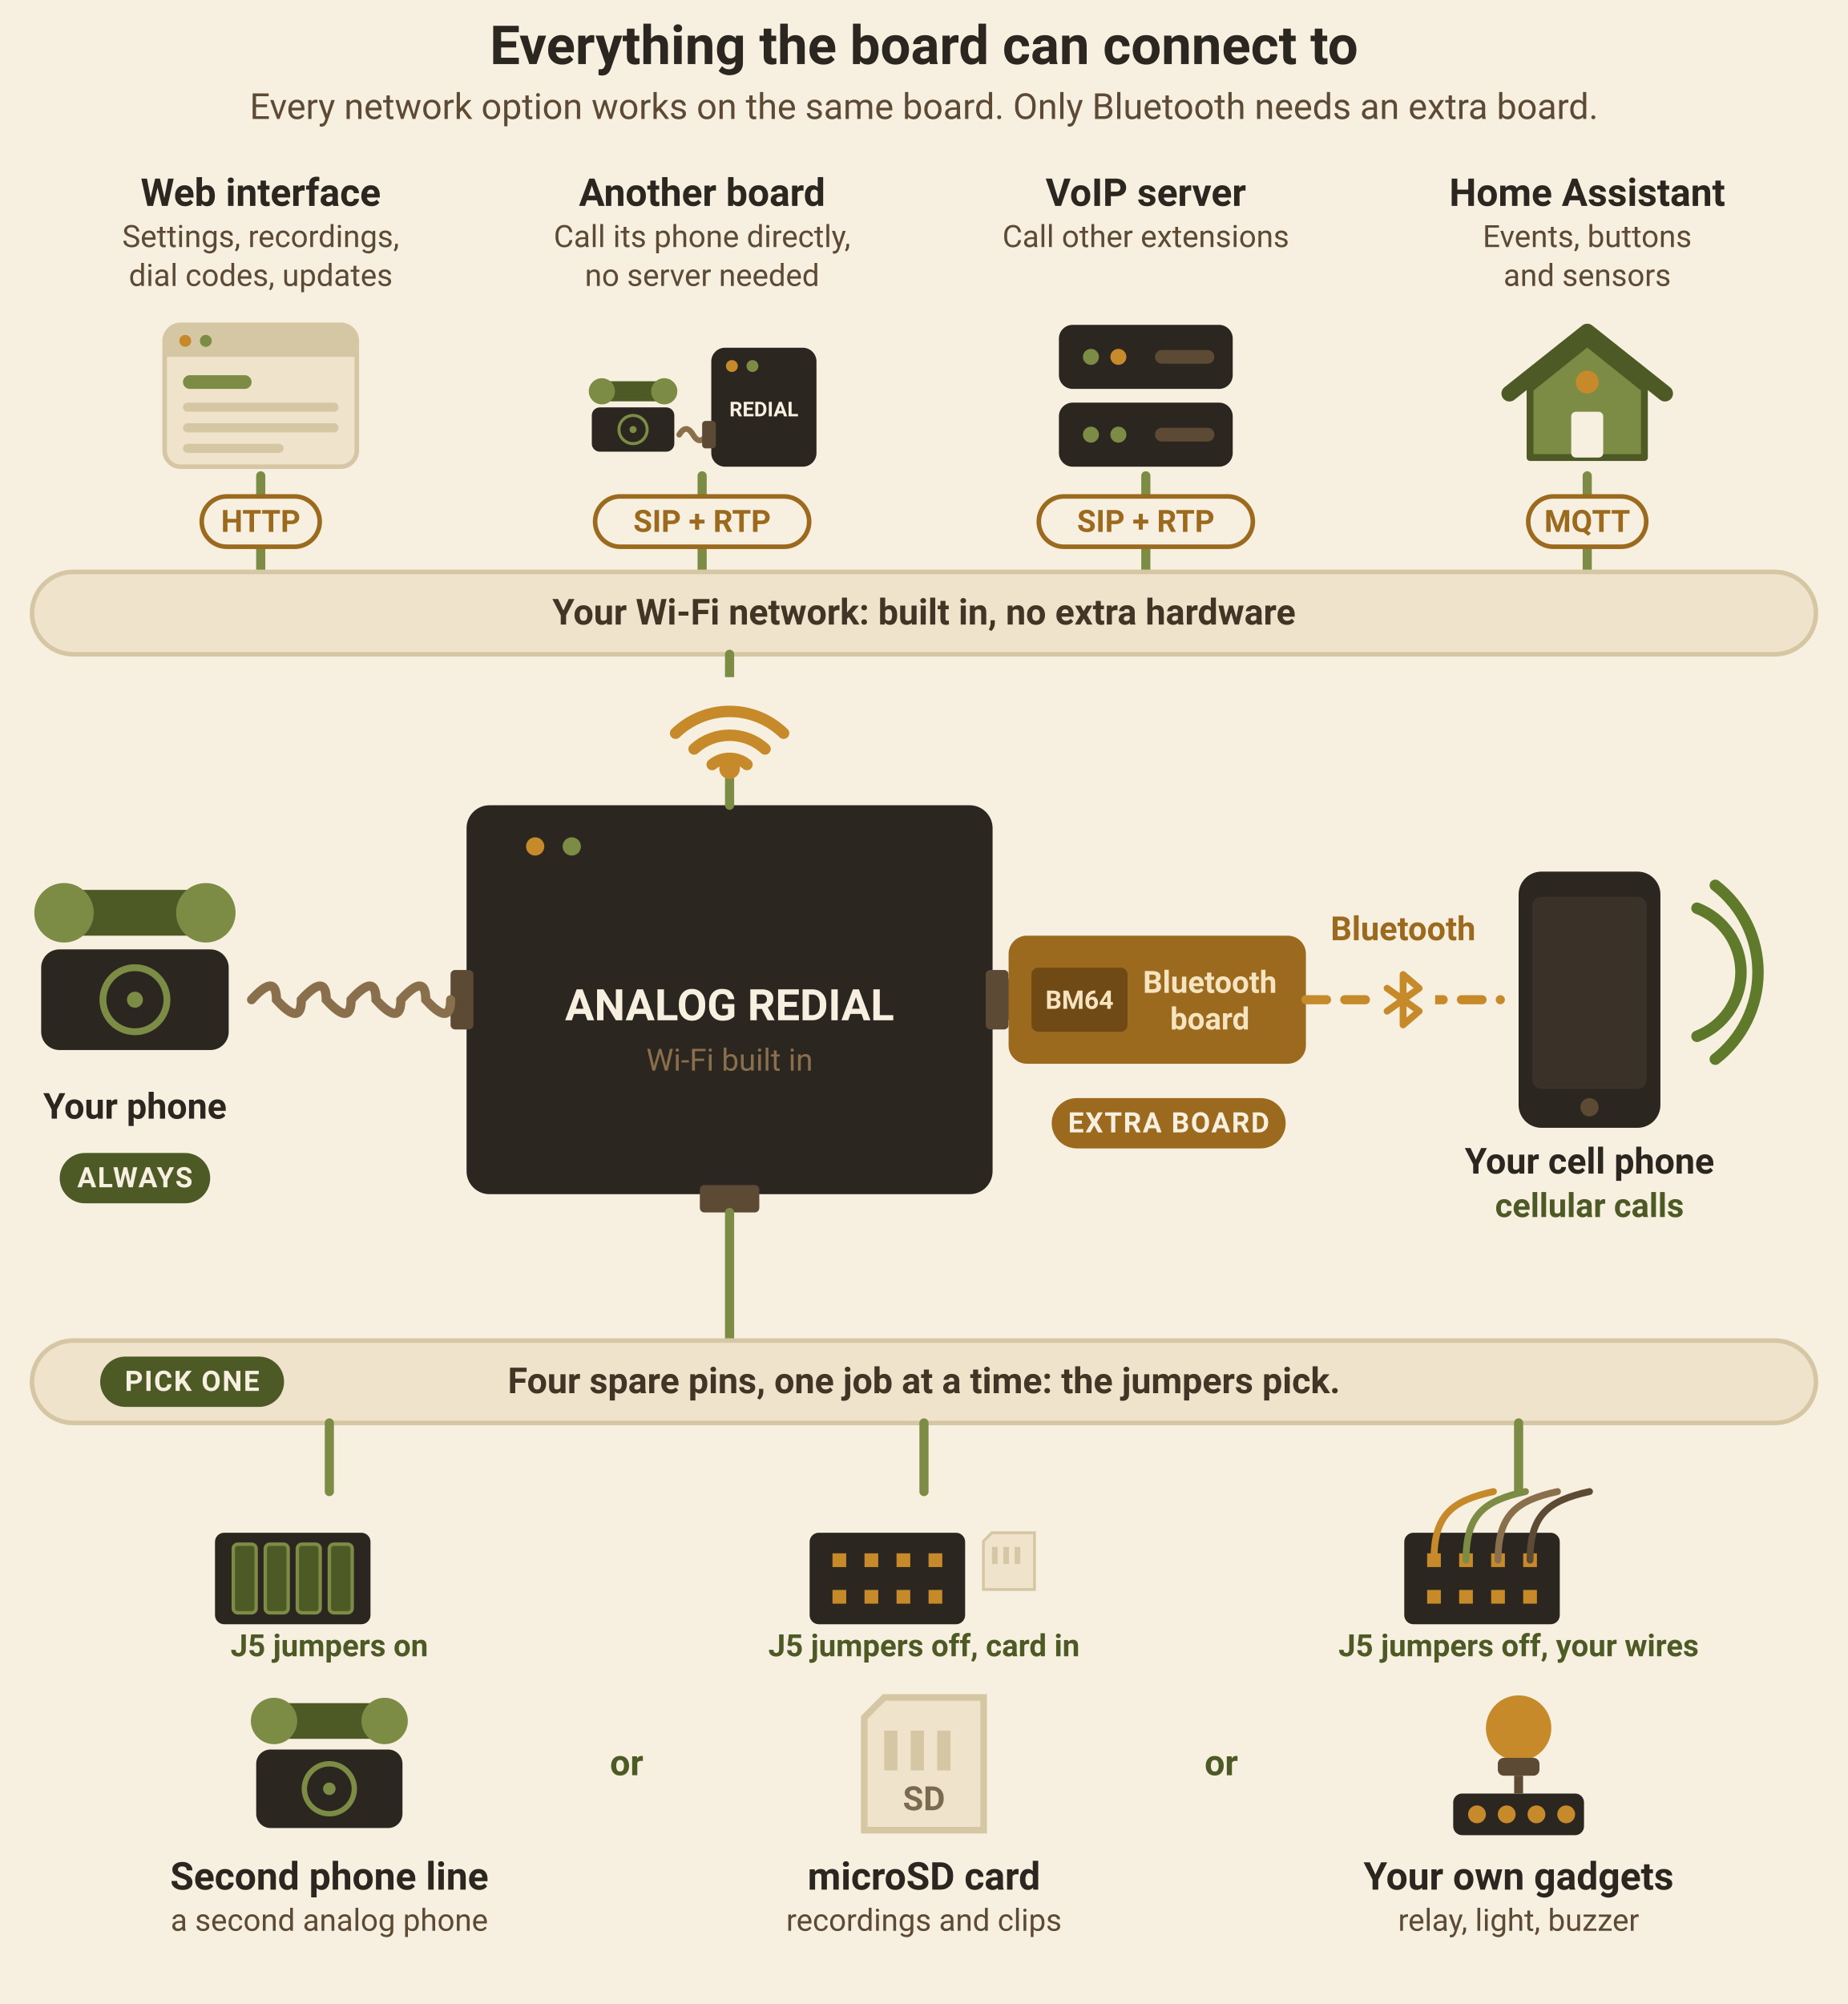
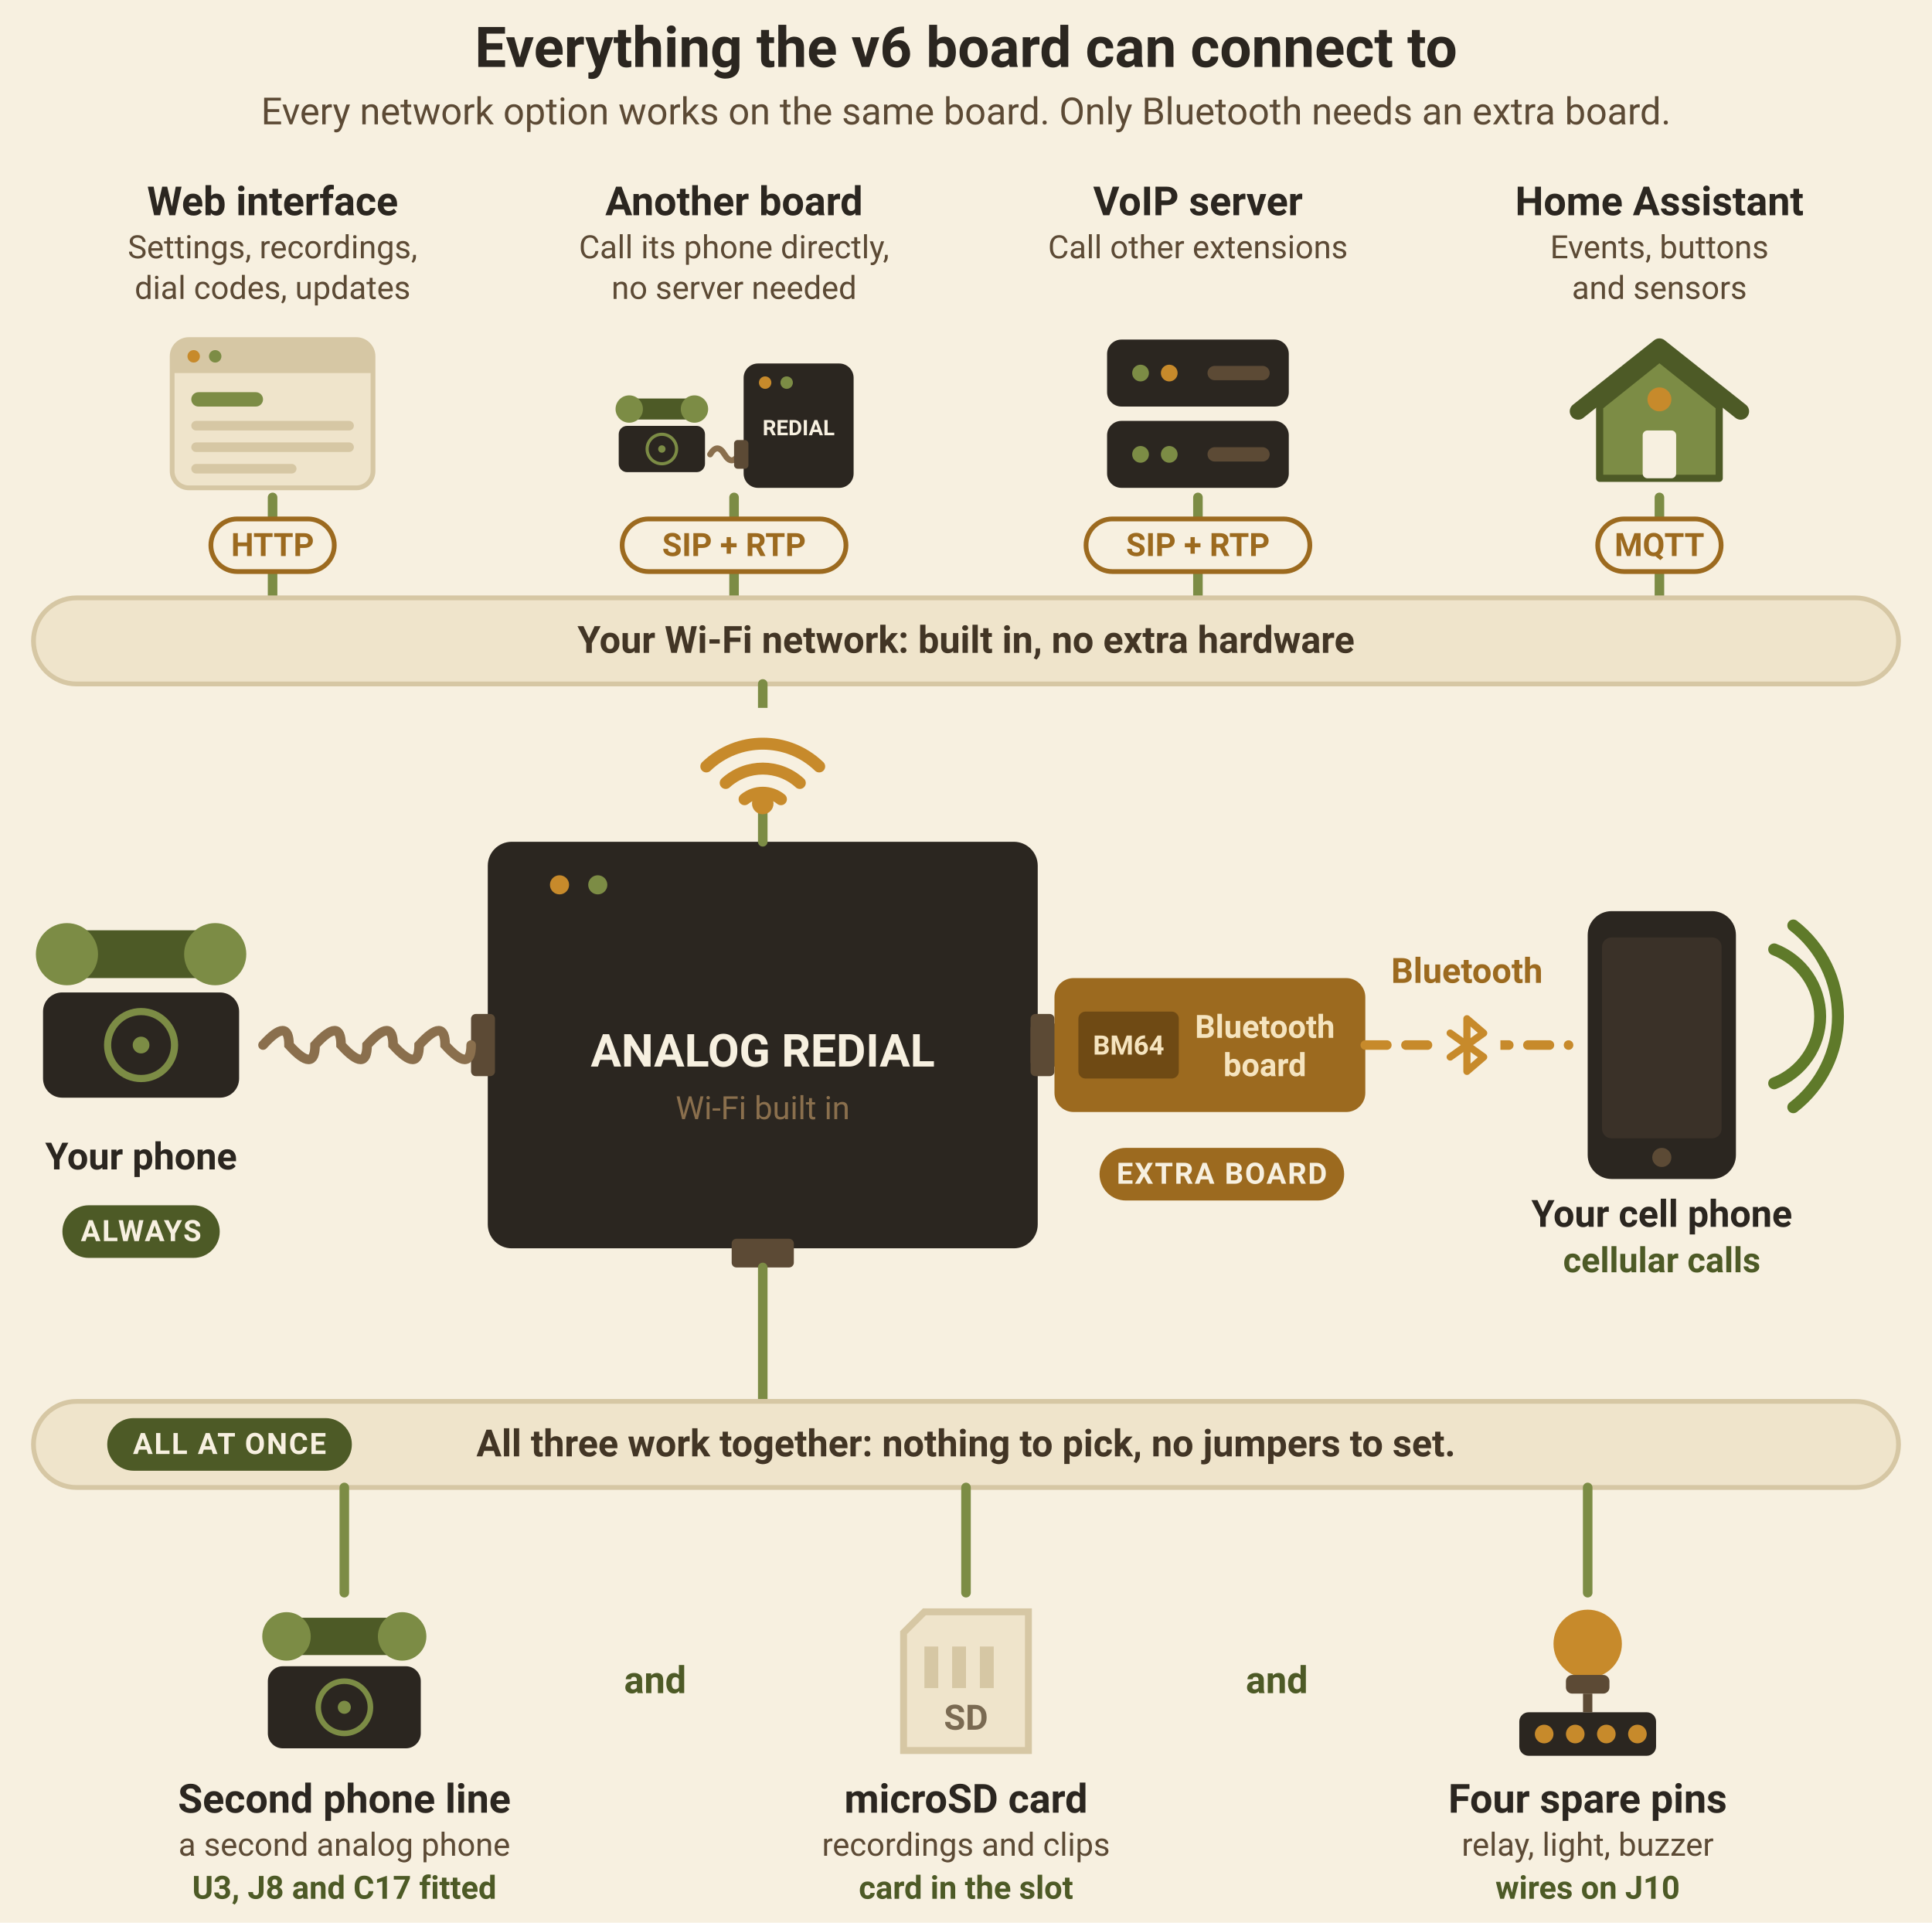
- <svg xmlns="http://www.w3.org/2000/svg" viewBox="0 0 808 876" width="808" height="876" role="img" aria-label="Everything the Analog Redial board can connect to: one phone always, then a second line or a microSD card or your own gadgets on four spare pins, chosen with the J5 jumpers; Wi-Fi to the web interface, other Analog Redial boards, a VoIP server and Home Assistant; and Bluetooth through an extra adapter board">
-   <rect id="background" width="808" height="876" fill="#f7f0e0" />
+ <svg xmlns="http://www.w3.org/2000/svg" viewBox="0 0 808 804" width="808" height="804" role="img" aria-label="Everything the Analog Redial v6 board can connect to: one phone always, then a second phone line, a microSD card and four spare pins on J10, all at once with nothing to select; Wi-Fi to the web interface, other Analog Redial boards, a VoIP server and Home Assistant; and Bluetooth through an extra adapter board">
+   <rect id="background" width="808" height="804" fill="#f7f0e0" />
  <g font-family="system-ui, -apple-system, Segoe UI, Roboto, sans-serif">
    <g id="diagram" transform="translate(14,4) scale(1)">
      <g id="title">
-         <text x="390" y="24" text-anchor="middle" font-size="23.52" font-weight="700" fill="#2b2620">Everything the board can connect to</text>
+         <text x="390" y="24" text-anchor="middle" font-size="23.52" font-weight="700" fill="#2b2620">Everything the v6 board can connect to</text>
      </g>
      <g id="subtitle">
        <text x="390" y="48" text-anchor="middle" font-size="15.68" font-weight="400" fill="#5c4a35">Every network option works on the same board. Only Bluetooth needs an extra board.</text>
      </g>
      <g id="label-web">
        <text x="100" y="86" text-anchor="middle" font-size="16.8" font-weight="600" fill="#2b2620">Web interface</text>
      </g>
      <g id="desc-web-1">
        <text x="100" y="104" text-anchor="middle" font-size="13.44" font-weight="400" fill="#5c4a35">Settings, recordings,</text>
      </g>
      <g id="desc-web-2">
        <text x="100" y="121" text-anchor="middle" font-size="13.44" font-weight="400" fill="#5c4a35">dial codes, updates</text>
      </g>
      <g id="service-web" transform="translate(58,138)">
        <rect x="0" y="0" width="84" height="62" rx="7" fill="#efe4cb" stroke="#d6c7a4" stroke-width="2" />
        <path d="M 0 14 H 84 V 7 a 7 7 0 0 0 -7 -7 H 7 a 7 7 0 0 0 -7 7 Z" fill="#d6c7a4" />
        <circle cx="9" cy="7" r="2.6" fill="#c78a2b" />
        <circle cx="18" cy="7" r="2.6" fill="#7c8c45" />
        <rect x="8" y="22" width="30" height="6" rx="3" fill="#7c8c45" />
        <rect x="8" y="34" width="68" height="4" rx="2" fill="#d6c7a4" />
        <rect x="8" y="43" width="68" height="4" rx="2" fill="#d6c7a4" />
        <rect x="8" y="52" width="44" height="4" rx="2" fill="#d6c7a4" />
      </g>
      <g id="link-web">
        <line x1="100" y1="204" x2="100" y2="246" stroke="#7c8c45" stroke-width="4" stroke-linecap="round" />
      </g>
      <g id="protocol-web">
        <rect x="74.2" y="213" width="51.6" height="22" rx="11" fill="#f7f0e0" stroke="#9c6a1f" stroke-width="2" />
        <text x="100" y="228.5" text-anchor="middle" font-size="13.44" font-weight="600" fill="#9c6a1f">HTTP</text>
      </g>
      <g id="label-board-2">
        <text x="293" y="86" text-anchor="middle" font-size="16.8" font-weight="600" fill="#2b2620">Another board</text>
      </g>
      <g id="desc-board-2-1">
        <text x="293" y="104" text-anchor="middle" font-size="13.44" font-weight="400" fill="#5c4a35">Call its phone directly,</text>
      </g>
      <g id="desc-board-2-2">
        <text x="293" y="121" text-anchor="middle" font-size="13.44" font-weight="400" fill="#5c4a35">no server needed</text>
      </g>
      <g id="service-board-2" transform="translate(243,138)">
        <g id="other-phone" transform="translate(0,22) scale(0.44)">
          <line x1="14" y1="16" x2="76" y2="16" stroke="#4d5a26" stroke-width="20" stroke-linecap="round" />
          <circle cx="14" cy="16" r="13" fill="#7c8c45" />
          <circle cx="76" cy="16" r="13" fill="#7c8c45" />
          <rect x="4" y="32" width="82" height="44" rx="8" fill="#2b2620" />
          <circle cx="45" cy="54" r="14" fill="none" stroke="#7c8c45" stroke-width="3" />
          <circle cx="45" cy="54" r="3.5" fill="#7c8c45" />
        </g>
        <path d="M 40 48 q 3 -5 6 0 q 3 5 6 0" fill="none" stroke="#8a6f4d" stroke-width="2.5" stroke-linecap="round" />
        <g id="other-board">
          <rect x="54" y="10" width="46" height="52" rx="6" fill="#2b2620" />
          <rect x="50" y="42" width="6" height="12" rx="1.5" fill="#5c4a35" />
          <circle cx="63" cy="18" r="2.6" fill="#c78a2b" />
          <circle cx="72" cy="18" r="2.6" fill="#7c8c45" />
          <text x="77" y="40" text-anchor="middle" font-size="8.96" font-weight="700" fill="#f7f0e0">REDIAL</text>
        </g>
      </g>
      <g id="link-board-2">
        <line x1="293" y1="204" x2="293" y2="246" stroke="#7c8c45" stroke-width="4" stroke-linecap="round" />
      </g>
      <g id="protocol-board-2">
        <rect x="246.2" y="213" width="93.6" height="22" rx="11" fill="#f7f0e0" stroke="#9c6a1f" stroke-width="2" />
        <text x="293" y="228.5" text-anchor="middle" font-size="13.44" font-weight="600" fill="#9c6a1f">SIP + RTP</text>
      </g>
      <g id="label-voip">
        <text x="487" y="86" text-anchor="middle" font-size="16.8" font-weight="600" fill="#2b2620">VoIP server</text>
      </g>
      <g id="desc-voip-1">
        <text x="487" y="104" text-anchor="middle" font-size="13.44" font-weight="400" fill="#5c4a35">Call other extensions</text>
      </g>
      <g id="service-voip" transform="translate(449,138)">
        <rect x="0" y="0" width="76" height="28" rx="6" fill="#2b2620" />
        <rect x="0" y="34" width="76" height="28" rx="6" fill="#2b2620" />
        <circle cx="14" cy="14" r="3.5" fill="#7c8c45" />
        <circle cx="26" cy="14" r="3.5" fill="#c78a2b" />
        <rect x="42" y="11" width="26" height="6" rx="3" fill="#5c4a35" />
        <circle cx="14" cy="48" r="3.5" fill="#7c8c45" />
        <circle cx="26" cy="48" r="3.5" fill="#7c8c45" />
        <rect x="42" y="45" width="26" height="6" rx="3" fill="#5c4a35" />
      </g>
      <g id="link-voip">
        <line x1="487" y1="204" x2="487" y2="246" stroke="#7c8c45" stroke-width="4" stroke-linecap="round" />
      </g>
      <g id="protocol-voip">
        <rect x="440.2" y="213" width="93.6" height="22" rx="11" fill="#f7f0e0" stroke="#9c6a1f" stroke-width="2" />
        <text x="487" y="228.5" text-anchor="middle" font-size="13.44" font-weight="600" fill="#9c6a1f">SIP + RTP</text>
      </g>
      <g id="label-home">
        <text x="680" y="86" text-anchor="middle" font-size="16.8" font-weight="600" fill="#2b2620">Home Assistant</text>
      </g>
      <g id="desc-home-1">
        <text x="680" y="104" text-anchor="middle" font-size="13.44" font-weight="400" fill="#5c4a35">Events, buttons</text>
      </g>
      <g id="desc-home-2">
        <text x="680" y="121" text-anchor="middle" font-size="13.44" font-weight="400" fill="#5c4a35">and sensors</text>
      </g>
      <g id="service-home" transform="translate(642,138)">
        <path d="M 4 30 L 38 3 L 72 30" fill="none" stroke="#4d5a26" stroke-width="7" stroke-linecap="round" stroke-linejoin="round" />
        <path d="M 13 28 V 58 H 63 V 28 L 38 8 Z" fill="#7c8c45" stroke="#4d5a26" stroke-width="3" stroke-linejoin="round" />
        <rect x="31" y="38" width="14" height="20" rx="2" fill="#f7f0e0" />
        <circle cx="38" cy="25" r="5" fill="#c78a2b" />
      </g>
      <g id="link-home">
        <line x1="680" y1="204" x2="680" y2="246" stroke="#7c8c45" stroke-width="4" stroke-linecap="round" />
      </g>
      <g id="protocol-home">
        <rect x="654.2" y="213" width="51.6" height="22" rx="11" fill="#f7f0e0" stroke="#9c6a1f" stroke-width="2" />
        <text x="680" y="228.5" text-anchor="middle" font-size="13.44" font-weight="600" fill="#9c6a1f">MQTT</text>
      </g>
      <g id="wifi-network">
        <rect x="0" y="246" width="780" height="36" rx="18" fill="#efe4cb" stroke="#d6c7a4" stroke-width="2" />
        <text x="390.0" y="269" text-anchor="middle" font-size="15.68" font-weight="600" fill="#423525">Your Wi-Fi network: built in, no extra hardware</text>
      </g>
      <g id="board" transform="translate(190,348)">
        <rect id="pcb" x="0" y="0" width="230" height="170" rx="10" fill="#2b2620" />
        <rect id="jack-line-1" x="-7" y="72" width="10" height="26" rx="2" fill="#5c4a35" />
        <rect id="options-connector" x="227" y="72" width="10" height="26" rx="2" fill="#5c4a35" />
        <rect id="adapter-header" x="102" y="166" width="26" height="12" rx="2" fill="#5c4a35" />
        <circle id="led-1" cx="30" cy="18" r="4" fill="#c78a2b" />
        <circle id="led-2" cx="46" cy="18" r="4" fill="#7c8c45" />
        <text x="115" y="94" text-anchor="middle" font-size="19.04" font-weight="600" fill="#f7f0e0">ANALOG REDIAL</text>
        <text x="115" y="116" text-anchor="middle" font-size="13.44" fill="#8a6f4d">Wi-Fi built in</text>
      </g>
      <g id="link-wifi">
        <line x1="305" y1="282" x2="305" y2="348" stroke="#7c8c45" stroke-width="4" stroke-linecap="round" />
      </g>
      <g id="wifi" transform="translate(275,294)">
        <rect x="-6" y="-2" width="72" height="44" rx="8" fill="#f7f0e0" />
        <path d="M 6.4 22.5 A 34 34 0 0 1 53.6 22.5" fill="none" stroke="#c78a2b" stroke-width="5" stroke-linecap="round" />
        <path d="M 14.5 29.4 A 23 23 0 0 1 45.5 29.4" fill="none" stroke="#c78a2b" stroke-width="5" stroke-linecap="round" />
        <path d="M 22.4 36.2 A 12 12 0 0 1 37.6 36.2" fill="none" stroke="#c78a2b" stroke-width="5" stroke-linecap="round" />
        <circle cx="30" cy="40" r="4.5" fill="#c78a2b" transform="translate(0,-2)" />
      </g>
      <g id="phone-line-1" transform="translate(0,379)">
        <g id="handset">
          <line x1="14" y1="16" x2="76" y2="16" stroke="#4d5a26" stroke-width="20" stroke-linecap="round" />
          <circle cx="14" cy="16" r="13" fill="#7c8c45" />
          <circle cx="76" cy="16" r="13" fill="#7c8c45" />
        </g>
        <g id="body">
          <rect x="4" y="32" width="82" height="44" rx="8" fill="#2b2620" />
          <circle cx="45" cy="54" r="14" fill="none" stroke="#7c8c45" stroke-width="3" />
          <circle cx="45" cy="54" r="3.5" fill="#7c8c45" />
        </g>
      </g>
      <g id="cord-line-1" transform="translate(96,433)">
        <path d="M 0 0 q 10.88 -12 10.88 0 q 10.88 12 10.88 0 q 10.88 -12 10.88 0 q 10.88 12 10.88 0 q 10.88 -12 10.88 0 q 10.88 12 10.88 0 q 10.88 -12 10.88 0 q 10.88 12 10.88 0" fill="none" stroke="#8a6f4d" stroke-width="4" stroke-linecap="round" />
      </g>
      <g id="label-line-1">
        <text x="45" y="485" text-anchor="middle" font-size="15.68" font-weight="600" fill="#2b2620">Your phone</text>
      </g>
      <g id="tag-always">
        <rect x="12.1" y="500" width="65.8" height="22" rx="11" fill="#4d5a26" />
        <text x="45" y="515" text-anchor="middle" font-size="12.32" font-weight="700" letter-spacing="0.6" fill="#f7f0e0">ALWAYS</text>
      </g>
      <g id="bluetooth-adapter" transform="translate(417,405)">
        <rect id="plug" x="0" y="19" width="14" height="18" rx="2" fill="#5c4a35" />
        <rect id="pcb" x="10" y="0" width="130" height="56" rx="8" fill="#9c6a1f" />
        <rect id="chip" x="20" y="14" width="42" height="28" rx="3" fill="#6f4a14" />
        <text x="41" y="32" text-anchor="middle" font-size="11.2" font-weight="600" fill="#f5e4bf">BM64</text>
        <text x="98" y="25" text-anchor="middle" font-size="13.44" font-weight="600" fill="#f5e4bf">Bluetooth</text>
        <text x="98" y="41" text-anchor="middle" font-size="13.44" font-weight="600" fill="#f5e4bf">board</text>
      </g>
      <g id="tag-extra-board">
        <rect x="445.85" y="476" width="102.3" height="22" rx="11" fill="#9c6a1f" />
        <text x="497" y="491" text-anchor="middle" font-size="12.32" font-weight="700" letter-spacing="0.6" fill="#f7f0e0">EXTRA BOARD</text>
      </g>
      <g id="link-bluetooth">
        <line x1="557" y1="433" x2="642" y2="433" stroke="#c78a2b" stroke-width="4" stroke-linecap="round" stroke-dasharray="9 8" />
      </g>
      <g id="bluetooth-symbol" transform="translate(591.5,421)">
        <rect x="-6" y="-4" width="28" height="32" rx="6" fill="#f7f0e0" />
        <path d="M 1 7 L 15 17 L 8 23 L 8 1 L 15 7 L 1 17" fill="none" stroke="#c78a2b" stroke-width="3" stroke-linecap="round" stroke-linejoin="round" />
      </g>
      <g id="label-bluetooth">
        <text x="599.5" y="407" text-anchor="middle" font-size="14.56" font-weight="600" fill="#9c6a1f">Bluetooth</text>
      </g>
      <g id="cell-phone" transform="translate(650,377)">
        <rect x="0" y="0" width="62" height="112" rx="10" fill="#2b2620" />
        <rect x="6" y="11" width="50" height="84" rx="4" fill="#3a3128" />
        <circle cx="31" cy="103" r="4" fill="#5c4a35" />
      </g>
      <g id="cellular" transform="translate(728,393)">
        <path d="M 0 56 A 30 30 0 0 0 0 0" fill="none" stroke="#5f7a2a" stroke-width="5" stroke-linecap="round" />
        <path d="M 8 66 A 48 48 0 0 0 8 -10" fill="none" stroke="#5f7a2a" stroke-width="5" stroke-linecap="round" transform="translate(0,0)" />
      </g>
      <g id="label-cell-phone">
        <text x="681" y="509" text-anchor="middle" font-size="15.68" font-weight="600" fill="#2b2620">Your cell phone</text>
      </g>
      <g id="label-cellular">
        <text x="681" y="528" text-anchor="middle" font-size="14.56" font-weight="600" fill="#4d5a26">cellular calls</text>
      </g>
      <g id="link-options">
        <line x1="305" y1="526" x2="305" y2="582" stroke="#7c8c45" stroke-width="4" stroke-linecap="round" />
      </g>
      <g id="options-bar">
        <rect x="0" y="582" width="780" height="36" rx="18" fill="#efe4cb" stroke="#d6c7a4" stroke-width="2" />
-         <text x="390.0" y="605" text-anchor="middle" font-size="15.68" font-weight="600" fill="#423525">Four spare pins, one job at a time: the jumpers pick.</text>
+         <text x="390.0" y="605" text-anchor="middle" font-size="15.68" font-weight="600" fill="#423525">All three work together: nothing to pick, no jumpers to set.</text>
      </g>
      <g id="tag-pick-one">
-         <rect x="29.8" y="589" width="80.4" height="22" rx="11" fill="#4d5a26" />
-         <text x="70" y="604" text-anchor="middle" font-size="12.32" font-weight="700" letter-spacing="0.6" fill="#f7f0e0">PICK ONE</text>
+         <rect x="30.85" y="589" width="102.3" height="22" rx="11" fill="#4d5a26" />
+         <text x="82" y="604" text-anchor="middle" font-size="12.32" font-weight="700" letter-spacing="0.6" fill="#f7f0e0">ALL AT ONCE</text>
      </g>
      <g id="link-line-2">
-         <line x1="130" y1="618" x2="130" y2="648" stroke="#7c8c45" stroke-width="4" stroke-linecap="round" />
-       </g>
-       <g id="j5-line-2" transform="translate(80,644)">
-         <rect id="header" x="0" y="22" width="68" height="40" rx="4" fill="#2b2620" />
-         <rect x="10" y="31" width="6" height="6" fill="#c78a2b" />
-         <rect x="10" y="47" width="6" height="6" fill="#c78a2b" />
-         <rect x="24" y="31" width="6" height="6" fill="#c78a2b" />
-         <rect x="24" y="47" width="6" height="6" fill="#c78a2b" />
-         <rect x="38" y="31" width="6" height="6" fill="#c78a2b" />
-         <rect x="38" y="47" width="6" height="6" fill="#c78a2b" />
-         <rect x="52" y="31" width="6" height="6" fill="#c78a2b" />
-         <rect x="52" y="47" width="6" height="6" fill="#c78a2b" />
-         <rect x="8" y="27" width="10" height="30" rx="2" fill="#4d5a26" stroke="#7c8c45" stroke-width="1.5" />
-         <rect x="22" y="27" width="10" height="30" rx="2" fill="#4d5a26" stroke="#7c8c45" stroke-width="1.5" />
-         <rect x="36" y="27" width="10" height="30" rx="2" fill="#4d5a26" stroke="#7c8c45" stroke-width="1.5" />
-         <rect x="50" y="27" width="10" height="30" rx="2" fill="#4d5a26" stroke="#7c8c45" stroke-width="1.5" />
-       </g>
-       <g id="j5-caption-line-2">
-         <text x="130" y="720" text-anchor="middle" font-size="13.44" font-weight="700" fill="#4d5a26">J5 jumpers on</text>
-       </g>
-       <g id="option-line-2" transform="translate(94.9,735.8)">
+         <line x1="130" y1="618" x2="130" y2="662" stroke="#7c8c45" stroke-width="4" stroke-linecap="round" />
+       </g>
+       <g id="option-line-2" transform="translate(94.9,667.8)">
        <g transform="scale(0.78)">
          <g id="handset">
            <line x1="14" y1="16" x2="76" y2="16" stroke="#4d5a26" stroke-width="20" stroke-linecap="round" />
            <circle cx="14" cy="16" r="13" fill="#7c8c45" />
            <circle cx="76" cy="16" r="13" fill="#7c8c45" />
          </g>
          <g id="body">
            <rect x="4" y="32" width="82" height="44" rx="8" fill="#2b2620" />
            <circle cx="45" cy="54" r="14" fill="none" stroke="#7c8c45" stroke-width="3" />
            <circle cx="45" cy="54" r="3.5" fill="#7c8c45" />
          </g>
        </g>
      </g>
      <g id="label-line-2">
-         <text x="130" y="822" text-anchor="middle" font-size="16.8" font-weight="600" fill="#2b2620">Second phone line</text>
+         <text x="130" y="754" text-anchor="middle" font-size="16.8" font-weight="600" fill="#2b2620">Second phone line</text>
      </g>
      <g id="desc-line-2">
-         <text x="130" y="840" text-anchor="middle" font-size="13.44" font-weight="400" fill="#5c4a35">a second analog phone</text>
+         <text x="130" y="772" text-anchor="middle" font-size="13.44" font-weight="400" fill="#5c4a35">a second analog phone</text>
+       </g>
+       <g id="v6-caption-line-2">
+         <text x="130" y="790" text-anchor="middle" font-size="13.44" font-weight="700" fill="#4d5a26">U3, J8 and C17 fitted</text>
      </g>
      <g id="link-microsd">
-         <line x1="390" y1="618" x2="390" y2="648" stroke="#7c8c45" stroke-width="4" stroke-linecap="round" />
-       </g>
-       <g id="j5-microsd" transform="translate(340,644)">
-         <rect id="header" x="0" y="22" width="68" height="40" rx="4" fill="#2b2620" />
-         <rect x="10" y="31" width="6" height="6" fill="#c78a2b" />
-         <rect x="10" y="47" width="6" height="6" fill="#c78a2b" />
-         <rect x="24" y="31" width="6" height="6" fill="#c78a2b" />
-         <rect x="24" y="47" width="6" height="6" fill="#c78a2b" />
-         <rect x="38" y="31" width="6" height="6" fill="#c78a2b" />
-         <rect x="38" y="47" width="6" height="6" fill="#c78a2b" />
-         <rect x="52" y="31" width="6" height="6" fill="#c78a2b" />
-         <rect x="52" y="47" width="6" height="6" fill="#c78a2b" />
-         <g transform="translate(76,22) scale(0.62)">
-           <path d="M 6 0 H 36 V 40 H 0 V 6 Z" fill="#efe4cb" stroke="#d6c7a4" stroke-width="2" />
-           <rect x="6" y="10" width="4" height="12" fill="#d6c7a4" />
-           <rect x="14" y="10" width="4" height="12" fill="#d6c7a4" />
-           <rect x="22" y="10" width="4" height="12" fill="#d6c7a4" />
-         </g>
-       </g>
-       <g id="j5-caption-microsd">
-         <text x="390" y="720" text-anchor="middle" font-size="13.44" font-weight="700" fill="#4d5a26">J5 jumpers off, card in</text>
-       </g>
-       <g id="option-microsd" transform="translate(363.9,738)">
+         <line x1="390" y1="618" x2="390" y2="662" stroke="#7c8c45" stroke-width="4" stroke-linecap="round" />
+       </g>
+       <g id="option-microsd" transform="translate(363.9,670)">
        <g transform="scale(1.45)">
          <path d="M 6 0 H 36 V 40 H 0 V 6 Z" fill="#efe4cb" stroke="#d6c7a4" stroke-width="2" />
          <rect x="6" y="10" width="4" height="12" fill="#d6c7a4" />
          <rect x="14" y="10" width="4" height="12" fill="#d6c7a4" />
          <rect x="22" y="10" width="4" height="12" fill="#d6c7a4" />
          <text x="18" y="34" text-anchor="middle" font-size="10.08" font-weight="600" fill="#7a6a52">SD</text>
        </g>
      </g>
      <g id="label-microsd">
-         <text x="390" y="822" text-anchor="middle" font-size="16.8" font-weight="600" fill="#2b2620">microSD card</text>
+         <text x="390" y="754" text-anchor="middle" font-size="16.8" font-weight="600" fill="#2b2620">microSD card</text>
      </g>
      <g id="desc-microsd">
-         <text x="390" y="840" text-anchor="middle" font-size="13.44" font-weight="400" fill="#5c4a35">recordings and clips</text>
+         <text x="390" y="772" text-anchor="middle" font-size="13.44" font-weight="400" fill="#5c4a35">recordings and clips</text>
+       </g>
+       <g id="v6-caption-microsd">
+         <text x="390" y="790" text-anchor="middle" font-size="13.44" font-weight="700" fill="#4d5a26">card in the slot</text>
      </g>
      <g id="link-pins">
-         <line x1="650" y1="618" x2="650" y2="648" stroke="#7c8c45" stroke-width="4" stroke-linecap="round" />
-       </g>
-       <g id="j5-pins" transform="translate(600,644)">
-         <rect id="header" x="0" y="22" width="68" height="40" rx="4" fill="#2b2620" />
-         <rect x="10" y="31" width="6" height="6" fill="#c78a2b" />
-         <rect x="10" y="47" width="6" height="6" fill="#c78a2b" />
-         <rect x="24" y="31" width="6" height="6" fill="#c78a2b" />
-         <rect x="24" y="47" width="6" height="6" fill="#c78a2b" />
-         <rect x="38" y="31" width="6" height="6" fill="#c78a2b" />
-         <rect x="38" y="47" width="6" height="6" fill="#c78a2b" />
-         <rect x="52" y="31" width="6" height="6" fill="#c78a2b" />
-         <rect x="52" y="47" width="6" height="6" fill="#c78a2b" />
-         <path d="M 13 34 C 13 14, 21 8, 39 4" fill="none" stroke="#c78a2b" stroke-width="3" stroke-linecap="round" />
-         <path d="M 27 34 C 27 14, 35 8, 53 4" fill="none" stroke="#7c8c45" stroke-width="3" stroke-linecap="round" />
-         <path d="M 41 34 C 41 14, 49 8, 67 4" fill="none" stroke="#8a6f4d" stroke-width="3" stroke-linecap="round" />
-         <path d="M 55 34 C 55 14, 63 8, 81 4" fill="none" stroke="#5c4a35" stroke-width="3" stroke-linecap="round" />
-       </g>
-       <g id="j5-caption-pins">
-         <text x="650" y="720" text-anchor="middle" font-size="13.44" font-weight="700" fill="#4d5a26">J5 jumpers off, your wires</text>
-       </g>
-       <g id="option-pins" transform="translate(621.4,735.8)">
+         <line x1="650" y1="618" x2="650" y2="662" stroke="#7c8c45" stroke-width="4" stroke-linecap="round" />
+       </g>
+       <g id="option-pins" transform="translate(621.4,667.8)">
        <g transform="scale(1.3)">
          <circle id="bulb" cx="22" cy="12" r="11" fill="#c78a2b" />
          <rect id="bulb-base" x="15" y="22" width="14" height="6" rx="2" fill="#5c4a35" />
          <rect id="header" x="0" y="34" width="44" height="14" rx="3" fill="#2b2620" />
          <circle cx="8" cy="41" r="3" fill="#c78a2b" />
          <circle cx="18" cy="41" r="3" fill="#c78a2b" />
          <circle cx="28" cy="41" r="3" fill="#c78a2b" />
          <circle cx="38" cy="41" r="3" fill="#c78a2b" />
          <path d="M 22 28 V 34" stroke="#5c4a35" stroke-width="3" />
        </g>
      </g>
      <g id="label-pins">
-         <text x="650" y="822" text-anchor="middle" font-size="16.8" font-weight="600" fill="#2b2620">Your own gadgets</text>
+         <text x="650" y="754" text-anchor="middle" font-size="16.8" font-weight="600" fill="#2b2620">Four spare pins</text>
      </g>
      <g id="desc-pins">
-         <text x="650" y="840" text-anchor="middle" font-size="13.44" font-weight="400" fill="#5c4a35">relay, light, buzzer</text>
+         <text x="650" y="772" text-anchor="middle" font-size="13.44" font-weight="400" fill="#5c4a35">relay, light, buzzer</text>
+       </g>
+       <g id="v6-caption-pins">
+         <text x="650" y="790" text-anchor="middle" font-size="13.44" font-weight="700" fill="#4d5a26">wires on J10</text>
      </g>
      <g id="or-1">
-         <text x="260" y="772" text-anchor="middle" font-size="15.68" font-weight="700" fill="#4d5a26">or</text>
+         <text x="260" y="704" text-anchor="middle" font-size="15.68" font-weight="700" fill="#4d5a26">and</text>
      </g>
      <g id="or-2">
-         <text x="520" y="772" text-anchor="middle" font-size="15.68" font-weight="700" fill="#4d5a26">or</text>
+         <text x="520" y="704" text-anchor="middle" font-size="15.68" font-weight="700" fill="#4d5a26">and</text>
      </g>
    </g>
  </g>
</svg>
